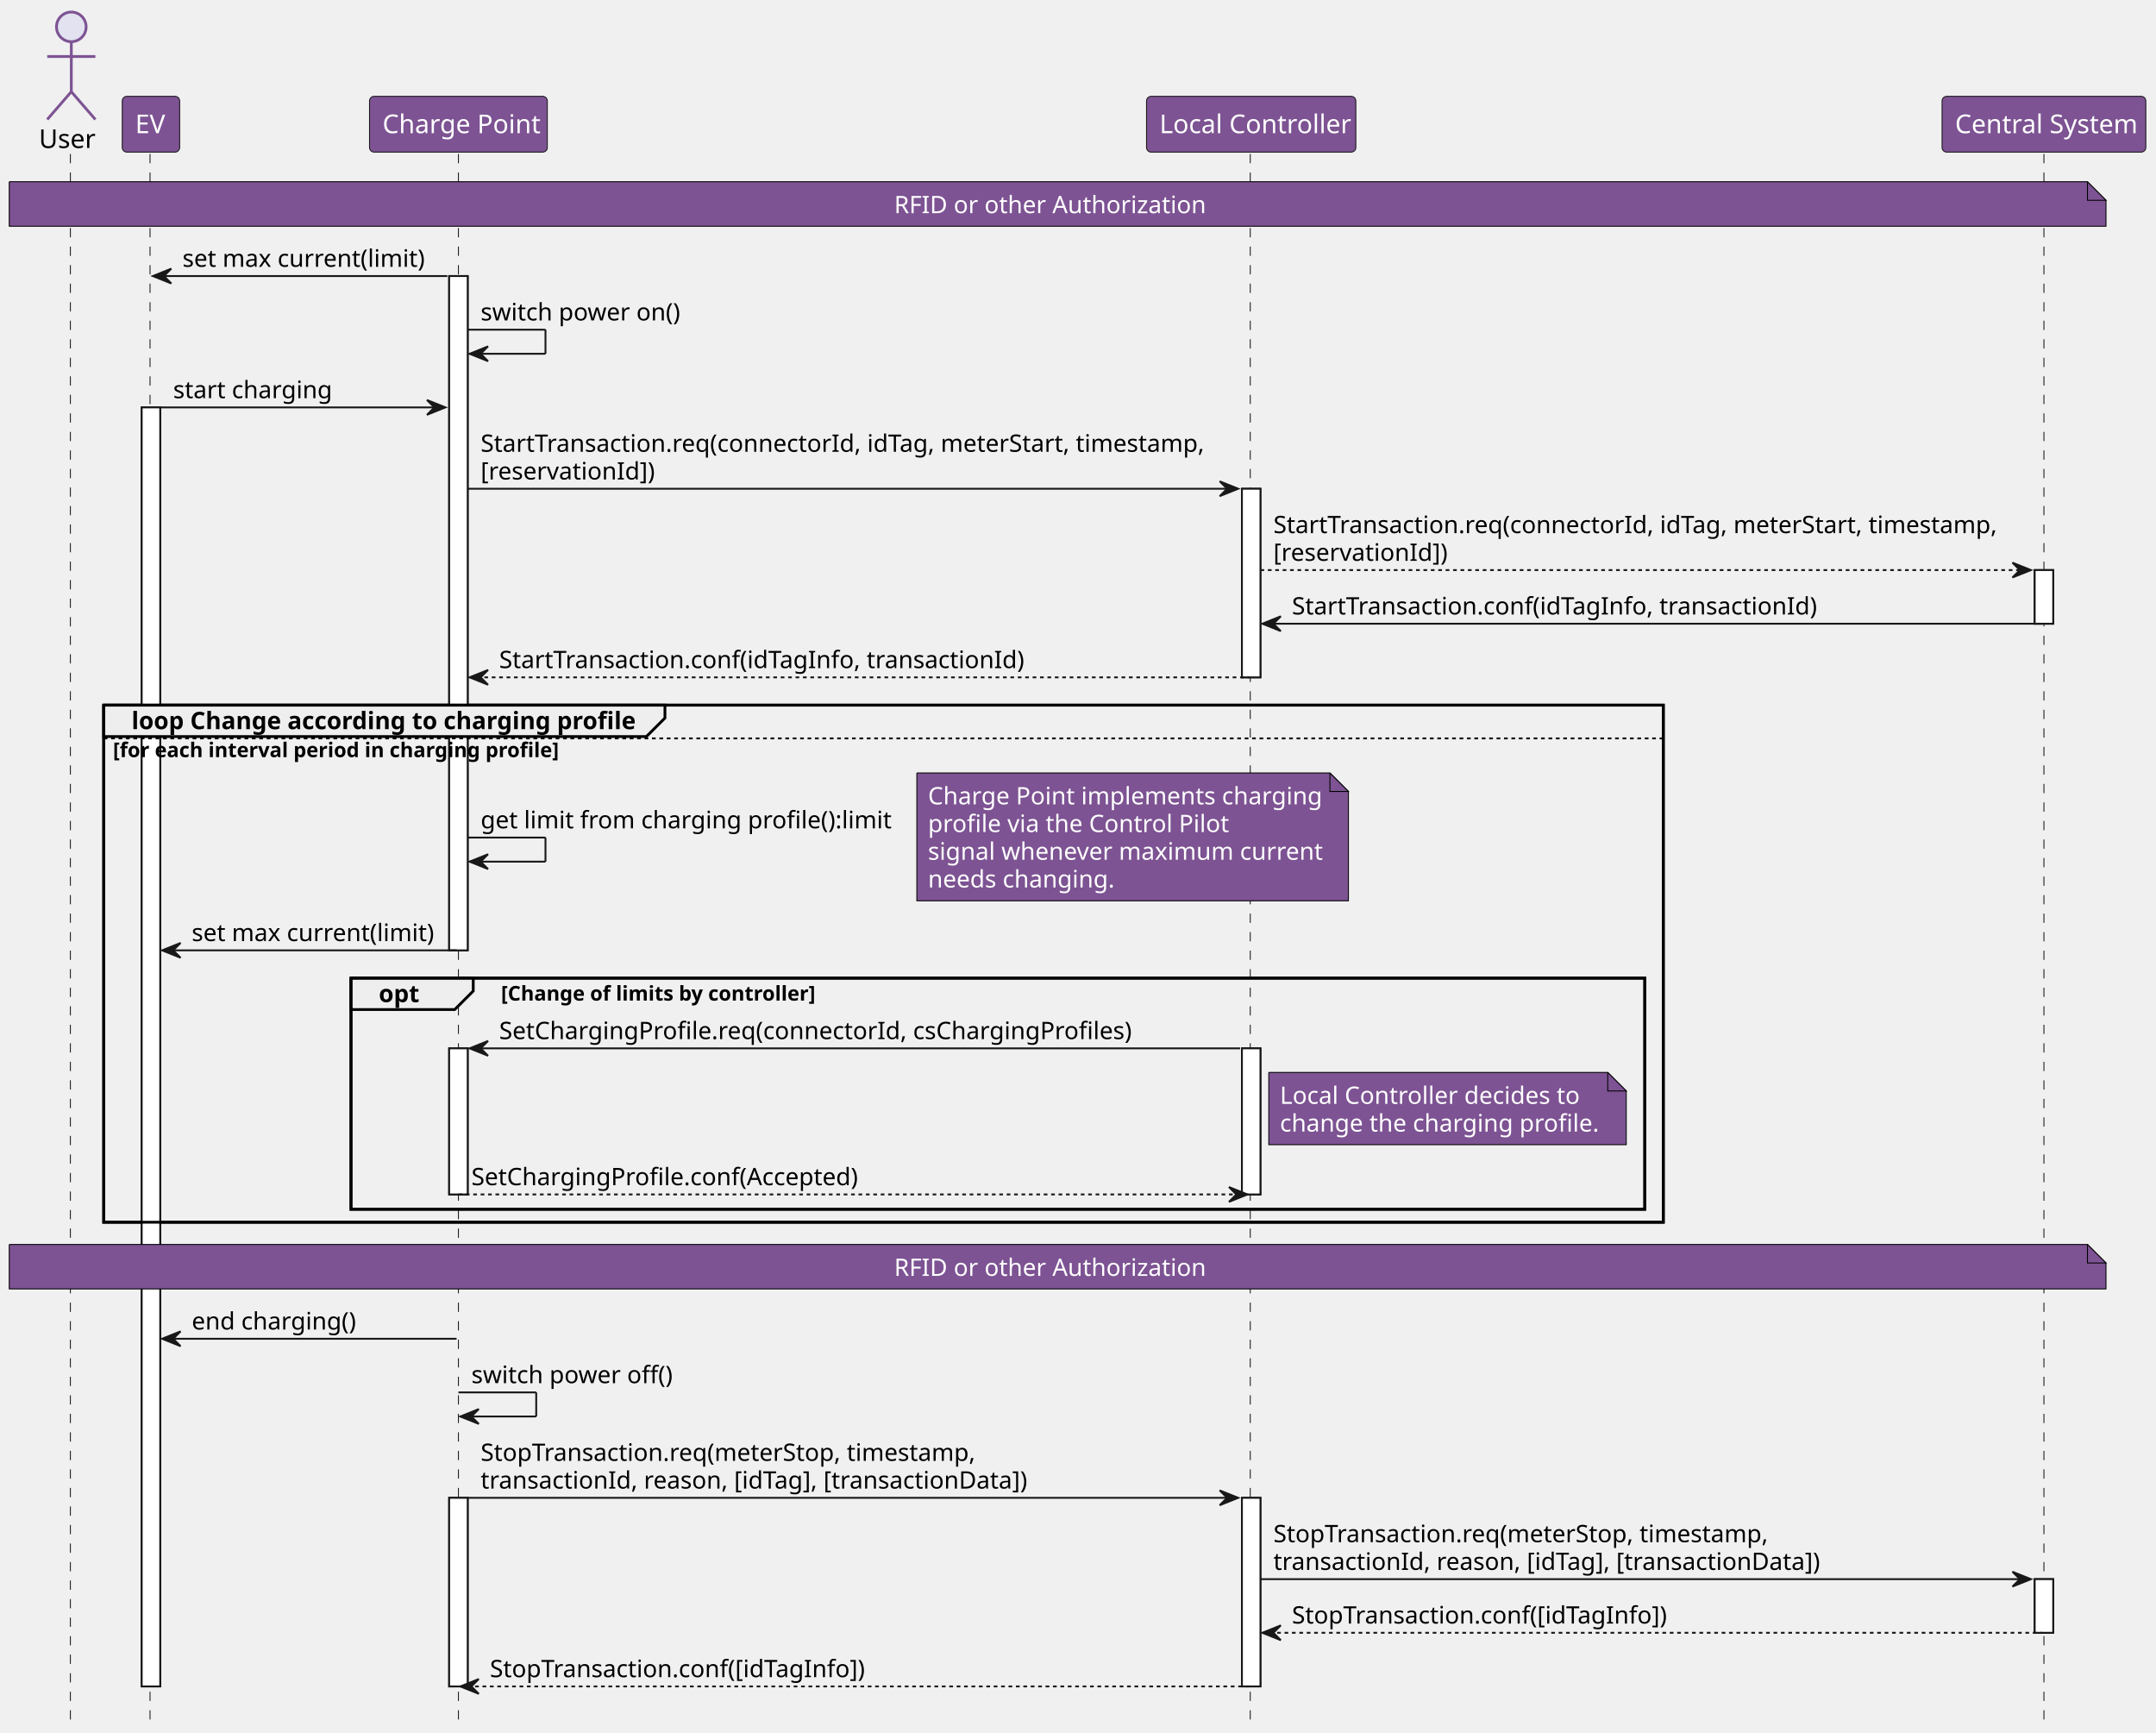
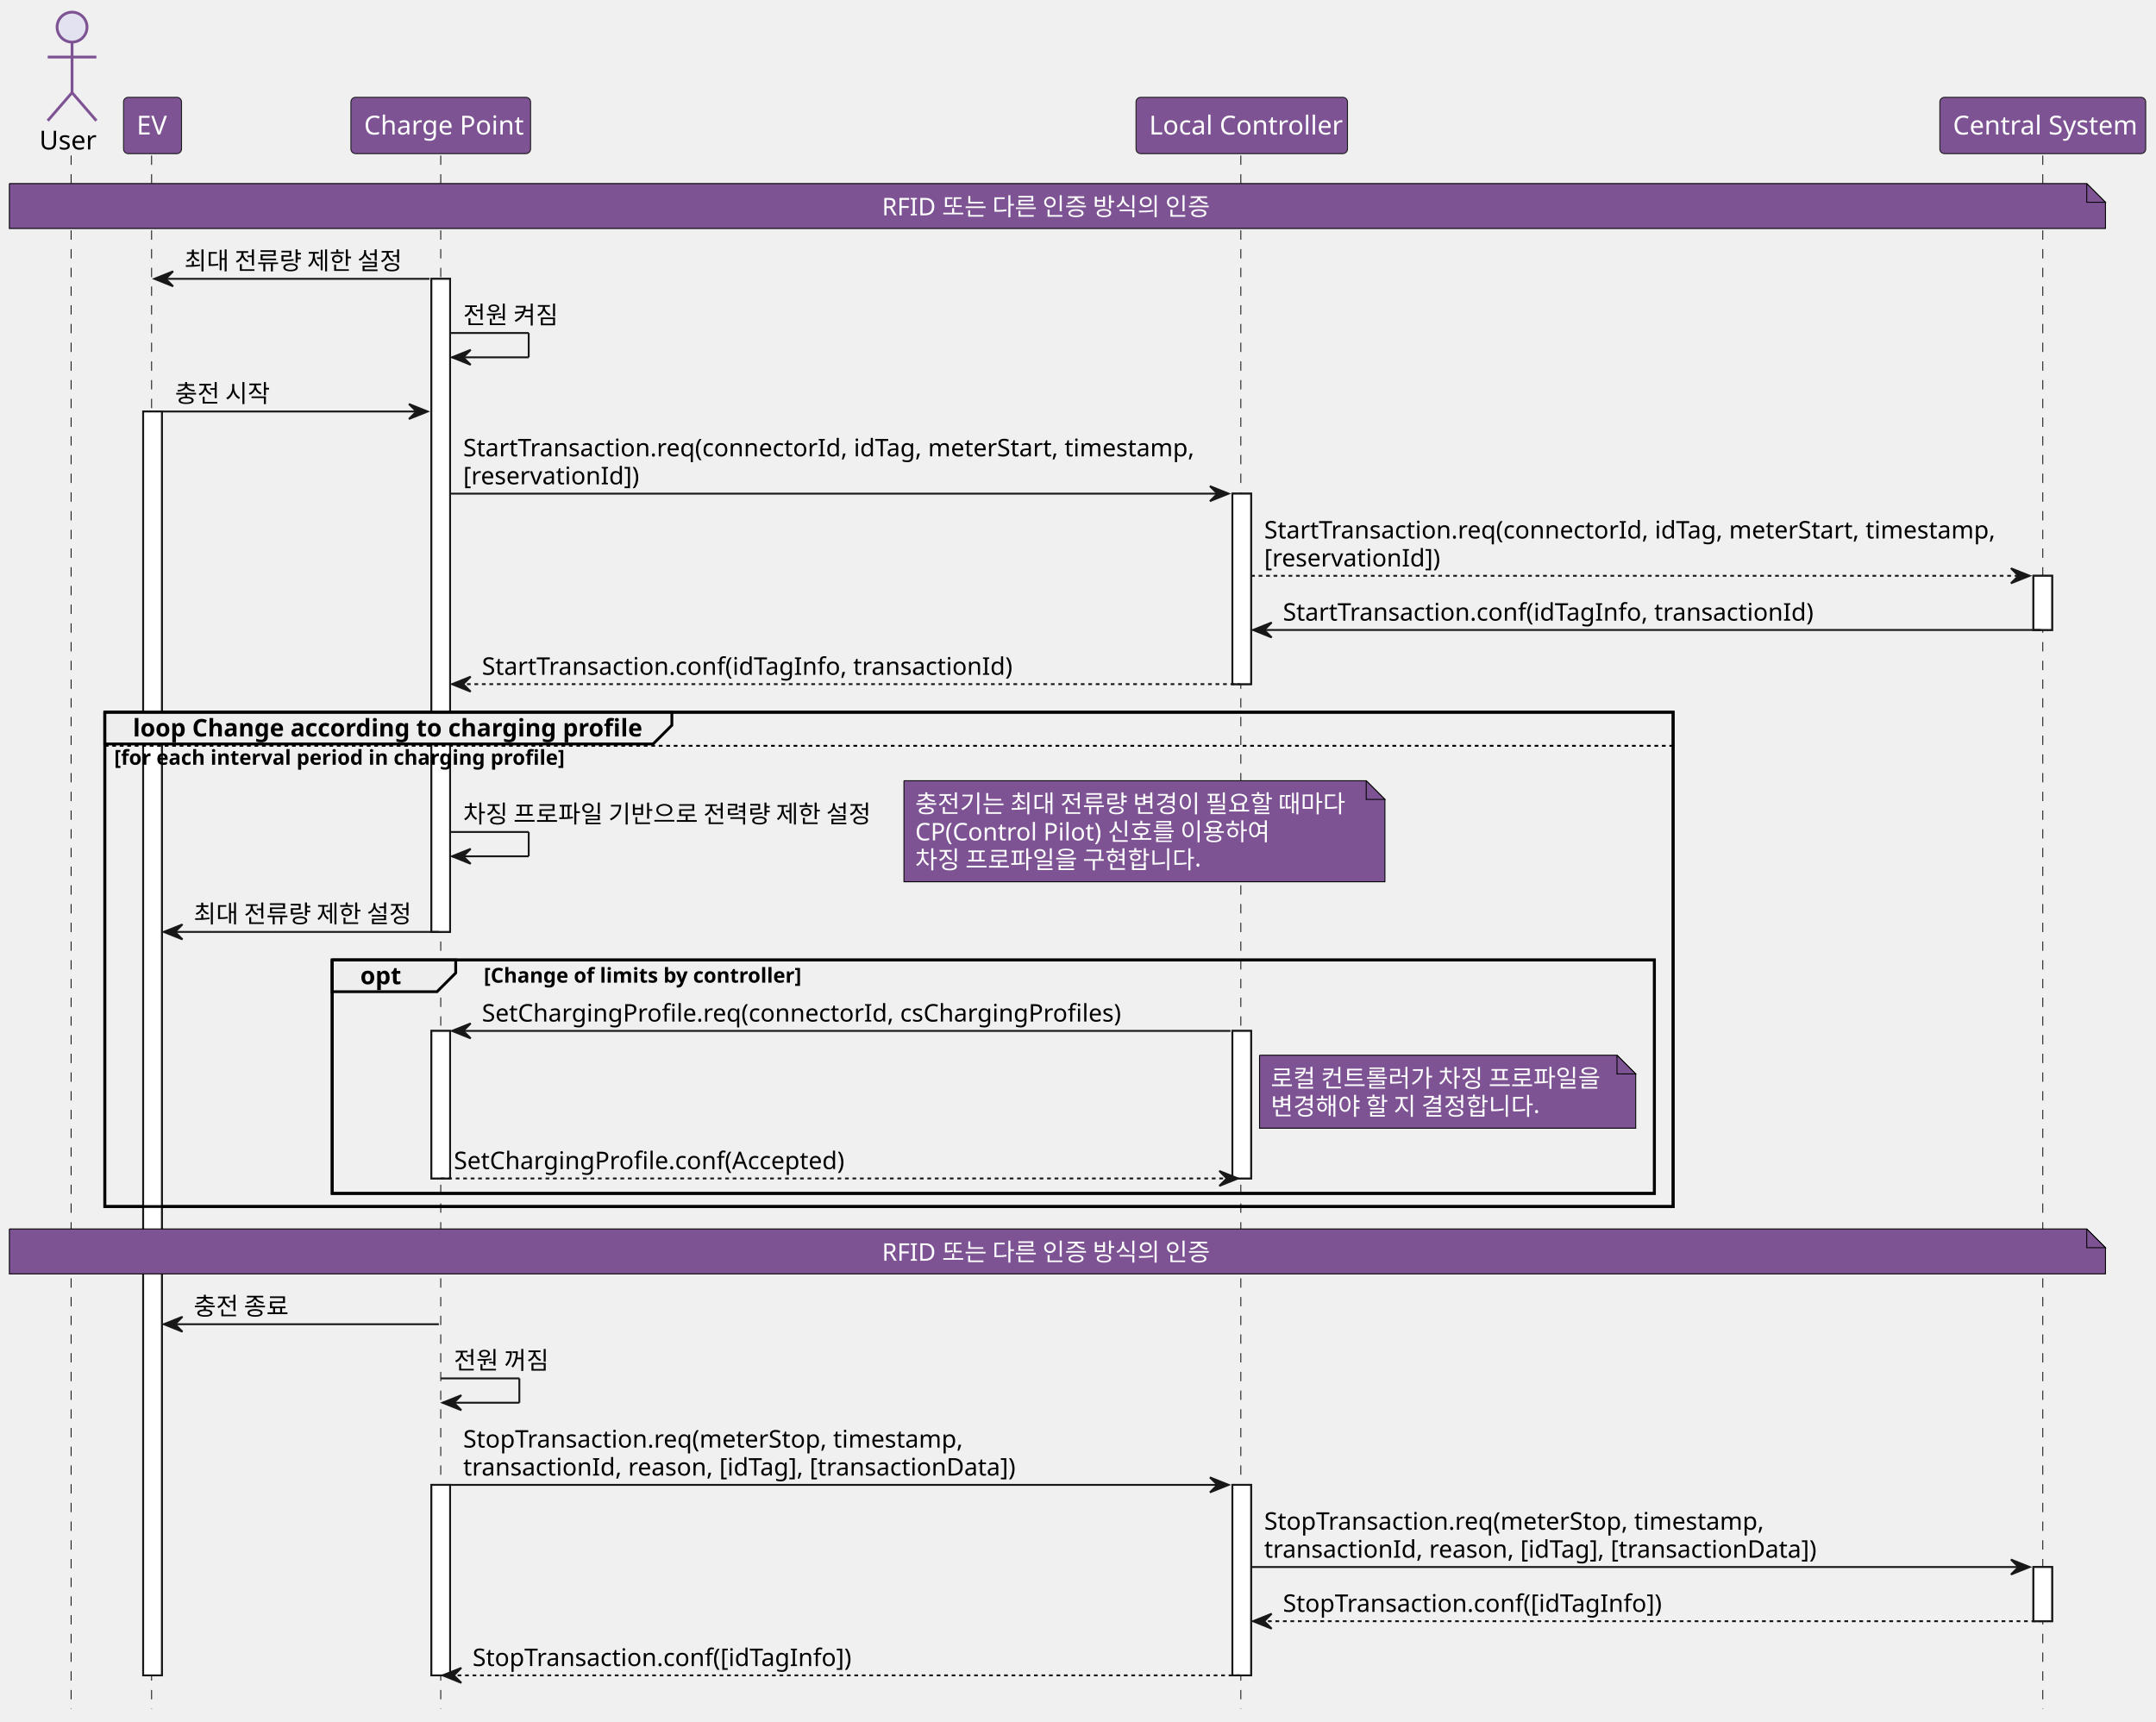
- <svg xmlns="http://www.w3.org/2000/svg" contentStyleType="text/css" height="935px" preserveAspectRatio="none" style="width:1164px;height:935px;background:#FFFFFF;" version="1.1" viewBox="0 0 1164 935" width="1164px" zoomAndPan="magnify">
+ <svg xmlns="http://www.w3.org/2000/svg" contentStyleType="text/css" height="920px" preserveAspectRatio="none" style="width:1152px;height:920px;background:#FFFFFF;" version="1.1" viewBox="0 0 1152 920" width="1152px" zoomAndPan="magnify">
  <defs />
  <g>
-     <rect fill="#FFFFFF" height="690.35" style="stroke:#181818;stroke-width:1.0;" width="10" x="76.5" y="219.9" />
-     <rect fill="#FFFFFF" height="363.95" style="stroke:#181818;stroke-width:1.0;" width="10" x="242.5" y="149" />
-     <rect fill="#FFFFFF" height="78.85" style="stroke:#181818;stroke-width:1.0;" width="10" x="242.5" y="565.85" />
-     <rect fill="#FFFFFF" height="101.8" style="stroke:#181818;stroke-width:1.0;" width="10" x="242.5" y="808.45" />
-     <rect fill="#FFFFFF" height="101.8" style="stroke:#181818;stroke-width:1.0;" width="10" x="670.5" y="263.8" />
-     <rect fill="#FFFFFF" height="78.85" style="stroke:#181818;stroke-width:1.0;" width="10" x="670.5" y="565.85" />
-     <rect fill="#FFFFFF" height="101.8" style="stroke:#181818;stroke-width:1.0;" width="10" x="670.5" y="808.45" />
-     <rect fill="#FFFFFF" height="28.95" style="stroke:#181818;stroke-width:1.0;" width="10" x="1098.5" y="307.7" />
-     <rect fill="#FFFFFF" height="28.95" style="stroke:#181818;stroke-width:1.0;" width="10" x="1098.5" y="852.35" />
-     <rect fill="none" height="279.1" style="stroke:#000000;stroke-width:1.5;" width="842" x="56" y="380.6" />
-     <rect fill="none" height="124.75" style="stroke:#000000;stroke-width:1.5;" width="698.5" x="189.5" y="527.95" />
-     <line style="stroke:#181818;stroke-width:0.5;stroke-dasharray:5.0,5.0;" x1="38" x2="38" y1="83.1" y2="928.25" />
-     <line style="stroke:#181818;stroke-width:0.5;stroke-dasharray:5.0,5.0;" x1="81" x2="81" y1="83.1" y2="928.25" />
-     <line style="stroke:#181818;stroke-width:0.5;stroke-dasharray:5.0,5.0;" x1="247.5" x2="247.5" y1="83.1" y2="928.25" />
-     <line style="stroke:#181818;stroke-width:0.5;stroke-dasharray:5.0,5.0;" x1="675" x2="675" y1="83.1" y2="928.25" />
-     <line style="stroke:#181818;stroke-width:0.5;stroke-dasharray:5.0,5.0;" x1="1103.5" x2="1103.5" y1="83.1" y2="928.25" />
+     <rect fill="#FFFFFF" height="675.4" style="stroke:#181818;stroke-width:1.0;" width="10" x="76.5" y="219.9" />
+     <rect fill="#FFFFFF" height="349" style="stroke:#181818;stroke-width:1.0;" width="10" x="230.5" y="149" />
+     <rect fill="#FFFFFF" height="78.85" style="stroke:#181818;stroke-width:1.0;" width="10" x="230.5" y="550.9" />
+     <rect fill="#FFFFFF" height="101.8" style="stroke:#181818;stroke-width:1.0;" width="10" x="230.5" y="793.5" />
+     <rect fill="#FFFFFF" height="101.8" style="stroke:#181818;stroke-width:1.0;" width="10" x="658.5" y="263.8" />
+     <rect fill="#FFFFFF" height="78.85" style="stroke:#181818;stroke-width:1.0;" width="10" x="658.5" y="550.9" />
+     <rect fill="#FFFFFF" height="101.8" style="stroke:#181818;stroke-width:1.0;" width="10" x="658.5" y="793.5" />
+     <rect fill="#FFFFFF" height="28.95" style="stroke:#181818;stroke-width:1.0;" width="10" x="1086.5" y="307.7" />
+     <rect fill="#FFFFFF" height="28.95" style="stroke:#181818;stroke-width:1.0;" width="10" x="1086.5" y="837.4" />
+     <rect fill="none" height="264.15" style="stroke:#000000;stroke-width:1.5;" width="838" x="56" y="380.6" />
+     <rect fill="none" height="124.75" style="stroke:#000000;stroke-width:1.5;" width="706.5" x="177.5" y="513" />
+     <line style="stroke:#181818;stroke-width:0.5;stroke-dasharray:5.0,5.0;" x1="38" x2="38" y1="83.1" y2="913.3" />
+     <line style="stroke:#181818;stroke-width:0.5;stroke-dasharray:5.0,5.0;" x1="81" x2="81" y1="83.1" y2="913.3" />
+     <line style="stroke:#181818;stroke-width:0.5;stroke-dasharray:5.0,5.0;" x1="235.5" x2="235.5" y1="83.1" y2="913.3" />
+     <line style="stroke:#181818;stroke-width:0.5;stroke-dasharray:5.0,5.0;" x1="663" x2="663" y1="83.1" y2="913.3" />
+     <line style="stroke:#181818;stroke-width:0.5;stroke-dasharray:5.0,5.0;" x1="1091.5" x2="1091.5" y1="83.1" y2="913.3" />
    <text fill="#000000" font-family="NanumGothic" font-size="14" lengthAdjust="spacing" textLength="29" x="21" y="79.88">User</text>
    <ellipse cx="38.5" cy="14.5" fill="#E2E2F0" rx="8" ry="8" style="stroke:#7D5393;stroke-width:1.5;" />
    <path d="M38.5,22.5 L38.5,49.5 M25.5,30.5 L51.5,30.5 M38.5,49.5 L25.5,64.5 M38.5,49.5 L51.5,64.5 " fill="none" style="stroke:#7D5393;stroke-width:1.5;" />
    <rect fill="#7D5393" height="30.1" rx="2.5" ry="2.5" style="stroke:#181818;stroke-width:0.5;" width="31" x="66" y="52" />
    <text fill="#FFFFFF" font-family="NanumGothic" font-size="14" lengthAdjust="spacing" textLength="17" x="73" y="71.88">EV</text>
-     <rect fill="#7D5393" height="30.1" rx="2.5" ry="2.5" style="stroke:#181818;stroke-width:0.5;" width="96" x="199.5" y="52" />
-     <text fill="#FFFFFF" font-family="NanumGothic" font-size="14" lengthAdjust="spacing" textLength="82" x="206.5" y="71.88">Charge Point</text>
-     <rect fill="#7D5393" height="30.1" rx="2.5" ry="2.5" style="stroke:#181818;stroke-width:0.5;" width="113" x="619" y="52" />
-     <text fill="#FFFFFF" font-family="NanumGothic" font-size="14" lengthAdjust="spacing" textLength="99" x="626" y="71.88">Local Controller</text>
-     <rect fill="#7D5393" height="30.1" rx="2.5" ry="2.5" style="stroke:#181818;stroke-width:0.5;" width="110" x="1048.5" y="52" />
-     <text fill="#FFFFFF" font-family="NanumGothic" font-size="14" lengthAdjust="spacing" textLength="96" x="1055.5" y="71.88">Central System</text>
-     <rect fill="#FFFFFF" height="690.35" style="stroke:#181818;stroke-width:1.0;" width="10" x="76.5" y="219.9" />
-     <rect fill="#FFFFFF" height="363.95" style="stroke:#181818;stroke-width:1.0;" width="10" x="242.5" y="149" />
-     <rect fill="#FFFFFF" height="78.85" style="stroke:#181818;stroke-width:1.0;" width="10" x="242.5" y="565.85" />
-     <rect fill="#FFFFFF" height="101.8" style="stroke:#181818;stroke-width:1.0;" width="10" x="242.5" y="808.45" />
-     <rect fill="#FFFFFF" height="101.8" style="stroke:#181818;stroke-width:1.0;" width="10" x="670.5" y="263.8" />
-     <rect fill="#FFFFFF" height="78.85" style="stroke:#181818;stroke-width:1.0;" width="10" x="670.5" y="565.85" />
-     <rect fill="#FFFFFF" height="101.8" style="stroke:#181818;stroke-width:1.0;" width="10" x="670.5" y="808.45" />
-     <rect fill="#FFFFFF" height="28.95" style="stroke:#181818;stroke-width:1.0;" width="10" x="1098.5" y="307.7" />
-     <rect fill="#FFFFFF" height="28.95" style="stroke:#181818;stroke-width:1.0;" width="10" x="1098.5" y="852.35" />
-     <path d="M5,98.1 L5,122.1 L1137,122.1 L1137,108.1 L1127,98.1 L5,98.1 " fill="#7D5393" style="stroke:#000000;stroke-width:0.5;" />
-     <path d="M1127,98.1 L1127,108.1 L1137,108.1 L1127,98.1 " fill="#7D5393" style="stroke:#000000;stroke-width:0.5;" />
-     <text fill="#FFFFFF" font-family="NanumGothic" font-size="13" lengthAdjust="spacing" textLength="168" x="482.75" y="115.06">RFID or other Authorization</text>
+     <rect fill="#7D5393" height="30.1" rx="2.5" ry="2.5" style="stroke:#181818;stroke-width:0.5;" width="96" x="187.5" y="52" />
+     <text fill="#FFFFFF" font-family="NanumGothic" font-size="14" lengthAdjust="spacing" textLength="82" x="194.5" y="71.88">Charge Point</text>
+     <rect fill="#7D5393" height="30.1" rx="2.5" ry="2.5" style="stroke:#181818;stroke-width:0.5;" width="113" x="607" y="52" />
+     <text fill="#FFFFFF" font-family="NanumGothic" font-size="14" lengthAdjust="spacing" textLength="99" x="614" y="71.88">Local Controller</text>
+     <rect fill="#7D5393" height="30.1" rx="2.5" ry="2.5" style="stroke:#181818;stroke-width:0.5;" width="110" x="1036.5" y="52" />
+     <text fill="#FFFFFF" font-family="NanumGothic" font-size="14" lengthAdjust="spacing" textLength="96" x="1043.5" y="71.88">Central System</text>
+     <rect fill="#FFFFFF" height="675.4" style="stroke:#181818;stroke-width:1.0;" width="10" x="76.5" y="219.9" />
+     <rect fill="#FFFFFF" height="349" style="stroke:#181818;stroke-width:1.0;" width="10" x="230.5" y="149" />
+     <rect fill="#FFFFFF" height="78.85" style="stroke:#181818;stroke-width:1.0;" width="10" x="230.5" y="550.9" />
+     <rect fill="#FFFFFF" height="101.8" style="stroke:#181818;stroke-width:1.0;" width="10" x="230.5" y="793.5" />
+     <rect fill="#FFFFFF" height="101.8" style="stroke:#181818;stroke-width:1.0;" width="10" x="658.5" y="263.8" />
+     <rect fill="#FFFFFF" height="78.85" style="stroke:#181818;stroke-width:1.0;" width="10" x="658.5" y="550.9" />
+     <rect fill="#FFFFFF" height="101.8" style="stroke:#181818;stroke-width:1.0;" width="10" x="658.5" y="793.5" />
+     <rect fill="#FFFFFF" height="28.95" style="stroke:#181818;stroke-width:1.0;" width="10" x="1086.5" y="307.7" />
+     <rect fill="#FFFFFF" height="28.95" style="stroke:#181818;stroke-width:1.0;" width="10" x="1086.5" y="837.4" />
+     <path d="M5,98.1 L5,122.1 L1125,122.1 L1125,108.1 L1115,98.1 L5,98.1 " fill="#7D5393" style="stroke:#000000;stroke-width:0.5;" />
+     <path d="M1115,98.1 L1115,108.1 L1125,108.1 L1115,98.1 " fill="#7D5393" style="stroke:#000000;stroke-width:0.5;" />
+     <text fill="#FFFFFF" font-family="NanumGothic" font-size="13" lengthAdjust="spacing" textLength="179" x="471.25" y="115.06">RFID 또는 다른 인증 방식의 인증</text>
    <polygon fill="#181818" points="92.5,145,82.5,149,92.5,153,88.5,149" style="stroke:#181818;stroke-width:1.0;" />
-     <line style="stroke:#181818;stroke-width:1.0;" x1="86.5" x2="241.5" y1="149" y2="149" />
-     <text fill="#000000" font-family="NanumGothic" font-size="13" lengthAdjust="spacing" textLength="132" x="98.5" y="144.01">set max current(limit)</text>
-     <line style="stroke:#181818;stroke-width:1.0;" x1="252.5" x2="294.5" y1="177.95" y2="177.95" />
-     <line style="stroke:#181818;stroke-width:1.0;" x1="294.5" x2="294.5" y1="177.95" y2="190.95" />
-     <line style="stroke:#181818;stroke-width:1.0;" x1="253.5" x2="294.5" y1="190.95" y2="190.95" />
-     <polygon fill="#181818" points="263.5,186.95,253.5,190.95,263.5,194.95,259.5,190.95" style="stroke:#181818;stroke-width:1.0;" />
-     <text fill="#000000" font-family="NanumGothic" font-size="13" lengthAdjust="spacing" textLength="112" x="259.5" y="172.96">switch power on()</text>
-     <polygon fill="#181818" points="230.5,215.9,240.5,219.9,230.5,223.9,234.5,219.9" style="stroke:#181818;stroke-width:1.0;" />
-     <line style="stroke:#181818;stroke-width:1.0;" x1="86.5" x2="236.5" y1="219.9" y2="219.9" />
-     <text fill="#000000" font-family="NanumGothic" font-size="13" lengthAdjust="spacing" textLength="85" x="93.5" y="214.91">start charging</text>
-     <polygon fill="#181818" points="658.5,259.8,668.5,263.8,658.5,267.8,662.5,263.8" style="stroke:#181818;stroke-width:1.0;" />
-     <line style="stroke:#181818;stroke-width:1.0;" x1="252.5" x2="664.5" y1="263.8" y2="263.8" />
-     <text fill="#000000" font-family="NanumGothic" font-size="13" lengthAdjust="spacing" textLength="391" x="259.5" y="243.86">StartTransaction.req(connectorId, idTag, meterStart, timestamp,</text>
-     <text fill="#000000" font-family="NanumGothic" font-size="13" lengthAdjust="spacing" textLength="93" x="259.5" y="258.81">[reservationId])</text>
-     <polygon fill="#181818" points="1086.5,303.7,1096.5,307.7,1086.5,311.7,1090.5,307.7" style="stroke:#181818;stroke-width:1.0;" />
-     <line style="stroke:#181818;stroke-width:1.0;stroke-dasharray:2.0,2.0;" x1="680.5" x2="1092.5" y1="307.7" y2="307.7" />
-     <text fill="#000000" font-family="NanumGothic" font-size="13" lengthAdjust="spacing" textLength="391" x="687.5" y="287.76">StartTransaction.req(connectorId, idTag, meterStart, timestamp,</text>
-     <text fill="#000000" font-family="NanumGothic" font-size="13" lengthAdjust="spacing" textLength="93" x="687.5" y="302.71">[reservationId])</text>
-     <polygon fill="#181818" points="691.5,332.65,681.5,336.65,691.5,340.65,687.5,336.65" style="stroke:#181818;stroke-width:1.0;" />
-     <line style="stroke:#181818;stroke-width:1.0;" x1="685.5" x2="1102.5" y1="336.65" y2="336.65" />
-     <text fill="#000000" font-family="NanumGothic" font-size="13" lengthAdjust="spacing" textLength="284" x="697.5" y="331.66">StartTransaction.conf(idTagInfo, transactionId)</text>
-     <polygon fill="#181818" points="263.5,361.6,253.5,365.6,263.5,369.6,259.5,365.6" style="stroke:#181818;stroke-width:1.0;" />
-     <line style="stroke:#181818;stroke-width:1.0;stroke-dasharray:2.0,2.0;" x1="257.5" x2="674.5" y1="365.6" y2="365.6" />
-     <text fill="#000000" font-family="NanumGothic" font-size="13" lengthAdjust="spacing" textLength="284" x="269.5" y="360.61">StartTransaction.conf(idTagInfo, transactionId)</text>
+     <line style="stroke:#181818;stroke-width:1.0;" x1="86.5" x2="229.5" y1="149" y2="149" />
+     <text fill="#000000" font-family="NanumGothic" font-size="13" lengthAdjust="spacing" textLength="120" x="98.5" y="144.01">최대 전류량 제한 설정</text>
+     <line style="stroke:#181818;stroke-width:1.0;" x1="240.5" x2="282.5" y1="177.95" y2="177.95" />
+     <line style="stroke:#181818;stroke-width:1.0;" x1="282.5" x2="282.5" y1="177.95" y2="190.95" />
+     <line style="stroke:#181818;stroke-width:1.0;" x1="241.5" x2="282.5" y1="190.95" y2="190.95" />
+     <polygon fill="#181818" points="251.5,186.95,241.5,190.95,251.5,194.95,247.5,190.95" style="stroke:#181818;stroke-width:1.0;" />
+     <text fill="#000000" font-family="NanumGothic" font-size="13" lengthAdjust="spacing" textLength="52" x="247.5" y="172.96">전원 켜짐</text>
+     <polygon fill="#181818" points="218.5,215.9,228.5,219.9,218.5,223.9,222.5,219.9" style="stroke:#181818;stroke-width:1.0;" />
+     <line style="stroke:#181818;stroke-width:1.0;" x1="86.5" x2="224.5" y1="219.9" y2="219.9" />
+     <text fill="#000000" font-family="NanumGothic" font-size="13" lengthAdjust="spacing" textLength="52" x="93.5" y="214.91">충전 시작</text>
+     <polygon fill="#181818" points="646.5,259.8,656.5,263.8,646.5,267.8,650.5,263.8" style="stroke:#181818;stroke-width:1.0;" />
+     <line style="stroke:#181818;stroke-width:1.0;" x1="240.5" x2="652.5" y1="263.8" y2="263.8" />
+     <text fill="#000000" font-family="NanumGothic" font-size="13" lengthAdjust="spacing" textLength="391" x="247.5" y="243.86">StartTransaction.req(connectorId, idTag, meterStart, timestamp,</text>
+     <text fill="#000000" font-family="NanumGothic" font-size="13" lengthAdjust="spacing" textLength="93" x="247.5" y="258.81">[reservationId])</text>
+     <polygon fill="#181818" points="1074.5,303.7,1084.5,307.7,1074.5,311.7,1078.5,307.7" style="stroke:#181818;stroke-width:1.0;" />
+     <line style="stroke:#181818;stroke-width:1.0;stroke-dasharray:2.0,2.0;" x1="668.5" x2="1080.5" y1="307.7" y2="307.7" />
+     <text fill="#000000" font-family="NanumGothic" font-size="13" lengthAdjust="spacing" textLength="391" x="675.5" y="287.76">StartTransaction.req(connectorId, idTag, meterStart, timestamp,</text>
+     <text fill="#000000" font-family="NanumGothic" font-size="13" lengthAdjust="spacing" textLength="93" x="675.5" y="302.71">[reservationId])</text>
+     <polygon fill="#181818" points="679.5,332.65,669.5,336.65,679.5,340.65,675.5,336.65" style="stroke:#181818;stroke-width:1.0;" />
+     <line style="stroke:#181818;stroke-width:1.0;" x1="673.5" x2="1090.5" y1="336.65" y2="336.65" />
+     <text fill="#000000" font-family="NanumGothic" font-size="13" lengthAdjust="spacing" textLength="284" x="685.5" y="331.66">StartTransaction.conf(idTagInfo, transactionId)</text>
+     <polygon fill="#181818" points="251.5,361.6,241.5,365.6,251.5,369.6,247.5,365.6" style="stroke:#181818;stroke-width:1.0;" />
+     <line style="stroke:#181818;stroke-width:1.0;stroke-dasharray:2.0,2.0;" x1="245.5" x2="662.5" y1="365.6" y2="365.6" />
+     <text fill="#000000" font-family="NanumGothic" font-size="13" lengthAdjust="spacing" textLength="284" x="257.5" y="360.61">StartTransaction.conf(idTagInfo, transactionId)</text>
    <path d="M56,380.6 L359,380.6 L359,387.55 L349,397.55 L56,397.55 L56,380.6 " fill="#EEEEEE" style="stroke:#000000;stroke-width:1.5;" />
-     <rect fill="none" height="279.1" style="stroke:#000000;stroke-width:1.5;" width="842" x="56" y="380.6" />
+     <rect fill="none" height="264.15" style="stroke:#000000;stroke-width:1.5;" width="838" x="56" y="380.6" />
    <text fill="#000000" font-family="NanumGothic" font-size="13" font-weight="bold" lengthAdjust="spacing" textLength="258" x="71" y="393.56">loop Change according to charging profile</text>
-     <line style="stroke:#000000;stroke-width:1.0;stroke-dasharray:2.0,2.0;" x1="56" x2="898" y1="398.55" y2="398.55" />
+     <line style="stroke:#000000;stroke-width:1.0;stroke-dasharray:2.0,2.0;" x1="56" x2="894" y1="398.55" y2="398.55" />
    <text fill="#000000" font-family="NanumGothic" font-size="11" font-weight="bold" lengthAdjust="spacing" textLength="227" x="61" y="408.67">[for each interval period in charging profile]</text>
-     <line style="stroke:#181818;stroke-width:1.0;" x1="252.5" x2="294.5" y1="452.075" y2="452.075" />
-     <line style="stroke:#181818;stroke-width:1.0;" x1="294.5" x2="294.5" y1="452.075" y2="465.075" />
-     <line style="stroke:#181818;stroke-width:1.0;" x1="253.5" x2="294.5" y1="465.075" y2="465.075" />
-     <polygon fill="#181818" points="263.5,461.075,253.5,465.075,263.5,469.075,259.5,465.075" style="stroke:#181818;stroke-width:1.0;" />
-     <text fill="#000000" font-family="NanumGothic" font-size="13" lengthAdjust="spacing" textLength="224" x="259.5" y="447.085">get limit from charging profile():limit</text>
-     <path d="M495,417.2 L495,486.2 L728,486.2 L728,427.2 L718,417.2 L495,417.2 " fill="#7D5393" style="stroke:#000000;stroke-width:0.5;" />
-     <path d="M718,417.2 L718,427.2 L728,427.2 L718,417.2 " fill="#7D5393" style="stroke:#000000;stroke-width:0.5;" />
-     <text fill="#FFFFFF" font-family="NanumGothic" font-size="13" lengthAdjust="spacing" textLength="212" x="501" y="434.16">Charge Point implements charging</text>
-     <text fill="#FFFFFF" font-family="NanumGothic" font-size="13" lengthAdjust="spacing" textLength="164" x="501" y="449.11">profile via the Control Pilot</text>
-     <text fill="#FFFFFF" font-family="NanumGothic" font-size="13" lengthAdjust="spacing" textLength="211" x="501" y="464.06">signal whenever maximum current</text>
-     <text fill="#FFFFFF" font-family="NanumGothic" font-size="13" lengthAdjust="spacing" textLength="100" x="501" y="479.01">needs changing.</text>
-     <polygon fill="#181818" points="97.5,508.95,87.5,512.95,97.5,516.95,93.5,512.95" style="stroke:#181818;stroke-width:1.0;" />
-     <line style="stroke:#181818;stroke-width:1.0;" x1="91.5" x2="246.5" y1="512.95" y2="512.95" />
-     <text fill="#000000" font-family="NanumGothic" font-size="13" lengthAdjust="spacing" textLength="132" x="103.5" y="507.96">set max current(limit)</text>
-     <path d="M189.5,527.95 L255.5,527.95 L255.5,534.9 L245.5,544.9 L189.5,544.9 L189.5,527.95 " fill="#EEEEEE" style="stroke:#000000;stroke-width:1.5;" />
-     <rect fill="none" height="124.75" style="stroke:#000000;stroke-width:1.5;" width="698.5" x="189.5" y="527.95" />
-     <text fill="#000000" font-family="NanumGothic" font-size="13" font-weight="bold" lengthAdjust="spacing" textLength="21" x="204.5" y="540.91">opt</text>
-     <text fill="#000000" font-family="NanumGothic" font-size="11" font-weight="bold" lengthAdjust="spacing" textLength="161" x="270.5" y="540.07">[Change of limits by controller]</text>
-     <polygon fill="#181818" points="263.5,561.85,253.5,565.85,263.5,569.85,259.5,565.85" style="stroke:#181818;stroke-width:1.0;" />
-     <line style="stroke:#181818;stroke-width:1.0;" x1="257.5" x2="669.5" y1="565.85" y2="565.85" />
-     <text fill="#000000" font-family="NanumGothic" font-size="13" lengthAdjust="spacing" textLength="341" x="269.5" y="560.86">SetChargingProfile.req(connectorId, csChargingProfiles)</text>
-     <path d="M685,578.85 L685,617.85 L878,617.85 L878,588.85 L868,578.85 L685,578.85 " fill="#7D5393" style="stroke:#000000;stroke-width:0.5;" />
-     <path d="M868,578.85 L868,588.85 L878,588.85 L868,578.85 " fill="#7D5393" style="stroke:#000000;stroke-width:0.5;" />
-     <text fill="#FFFFFF" font-family="NanumGothic" font-size="13" lengthAdjust="spacing" textLength="161" x="691" y="595.81">Local Controller decides to</text>
-     <text fill="#FFFFFF" font-family="NanumGothic" font-size="13" lengthAdjust="spacing" textLength="172" x="691" y="610.76">change the charging profile.</text>
-     <polygon fill="#181818" points="663.5,640.7,673.5,644.7,663.5,648.7,667.5,644.7" style="stroke:#181818;stroke-width:1.0;" />
-     <line style="stroke:#181818;stroke-width:1.0;stroke-dasharray:2.0,2.0;" x1="247.5" x2="669.5" y1="644.7" y2="644.7" />
-     <text fill="#000000" font-family="NanumGothic" font-size="13" lengthAdjust="spacing" textLength="211" x="254.5" y="639.71">SetChargingProfile.conf(Accepted)</text>
-     <path d="M5,671.7 L5,695.7 L1137,695.7 L1137,681.7 L1127,671.7 L5,671.7 " fill="#7D5393" style="stroke:#000000;stroke-width:0.5;" />
-     <path d="M1127,671.7 L1127,681.7 L1137,681.7 L1127,671.7 " fill="#7D5393" style="stroke:#000000;stroke-width:0.5;" />
-     <text fill="#FFFFFF" font-family="NanumGothic" font-size="13" lengthAdjust="spacing" textLength="168" x="482.75" y="688.66">RFID or other Authorization</text>
-     <polygon fill="#181818" points="97.5,718.6,87.5,722.6,97.5,726.6,93.5,722.6" style="stroke:#181818;stroke-width:1.0;" />
-     <line style="stroke:#181818;stroke-width:1.0;" x1="91.5" x2="246.5" y1="722.6" y2="722.6" />
-     <text fill="#000000" font-family="NanumGothic" font-size="13" lengthAdjust="spacing" textLength="90" x="103.5" y="717.61">end charging()</text>
-     <line style="stroke:#181818;stroke-width:1.0;" x1="247.5" x2="289.5" y1="751.55" y2="751.55" />
-     <line style="stroke:#181818;stroke-width:1.0;" x1="289.5" x2="289.5" y1="751.55" y2="764.55" />
-     <line style="stroke:#181818;stroke-width:1.0;" x1="248.5" x2="289.5" y1="764.55" y2="764.55" />
-     <polygon fill="#181818" points="258.5,760.55,248.5,764.55,258.5,768.55,254.5,764.55" style="stroke:#181818;stroke-width:1.0;" />
-     <text fill="#000000" font-family="NanumGothic" font-size="13" lengthAdjust="spacing" textLength="114" x="254.5" y="746.56">switch power off()</text>
-     <polygon fill="#181818" points="658.5,804.45,668.5,808.45,658.5,812.45,662.5,808.45" style="stroke:#181818;stroke-width:1.0;" />
-     <line style="stroke:#181818;stroke-width:1.0;" x1="252.5" x2="664.5" y1="808.45" y2="808.45" />
-     <text fill="#000000" font-family="NanumGothic" font-size="13" lengthAdjust="spacing" textLength="268" x="259.5" y="788.51">StopTransaction.req(meterStop, timestamp,</text>
-     <text fill="#000000" font-family="NanumGothic" font-size="13" lengthAdjust="spacing" textLength="298" x="259.5" y="803.46">transactionId, reason, [idTag], [transactionData])</text>
-     <polygon fill="#181818" points="1086.5,848.35,1096.5,852.35,1086.5,856.35,1090.5,852.35" style="stroke:#181818;stroke-width:1.0;" />
-     <line style="stroke:#181818;stroke-width:1.0;" x1="680.5" x2="1092.5" y1="852.35" y2="852.35" />
-     <text fill="#000000" font-family="NanumGothic" font-size="13" lengthAdjust="spacing" textLength="268" x="687.5" y="832.41">StopTransaction.req(meterStop, timestamp,</text>
-     <text fill="#000000" font-family="NanumGothic" font-size="13" lengthAdjust="spacing" textLength="298" x="687.5" y="847.36">transactionId, reason, [idTag], [transactionData])</text>
-     <polygon fill="#181818" points="691.5,877.3,681.5,881.3,691.5,885.3,687.5,881.3" style="stroke:#181818;stroke-width:1.0;" />
-     <line style="stroke:#181818;stroke-width:1.0;stroke-dasharray:2.0,2.0;" x1="685.5" x2="1102.5" y1="881.3" y2="881.3" />
-     <text fill="#000000" font-family="NanumGothic" font-size="13" lengthAdjust="spacing" textLength="206" x="697.5" y="876.31">StopTransaction.conf([idTagInfo])</text>
-     <polygon fill="#181818" points="258.5,906.25,248.5,910.25,258.5,914.25,254.5,910.25" style="stroke:#181818;stroke-width:1.0;" />
-     <line style="stroke:#181818;stroke-width:1.0;stroke-dasharray:2.0,2.0;" x1="252.5" x2="674.5" y1="910.25" y2="910.25" />
-     <text fill="#000000" font-family="NanumGothic" font-size="13" lengthAdjust="spacing" textLength="206" x="264.5" y="905.26">StopTransaction.conf([idTagInfo])</text>
+     <line style="stroke:#181818;stroke-width:1.0;" x1="240.5" x2="282.5" y1="444.6" y2="444.6" />
+     <line style="stroke:#181818;stroke-width:1.0;" x1="282.5" x2="282.5" y1="444.6" y2="457.6" />
+     <line style="stroke:#181818;stroke-width:1.0;" x1="241.5" x2="282.5" y1="457.6" y2="457.6" />
+     <polygon fill="#181818" points="251.5,453.6,241.5,457.6,251.5,461.6,247.5,457.6" style="stroke:#181818;stroke-width:1.0;" />
+     <text fill="#000000" font-family="NanumGothic" font-size="13" lengthAdjust="spacing" textLength="224" x="247.5" y="439.61">차징 프로파일 기반으로 전력량 제한 설정</text>
+     <path d="M483,417.2 L483,471.2 L740,471.2 L740,427.2 L730,417.2 L483,417.2 " fill="#7D5393" style="stroke:#000000;stroke-width:0.5;" />
+     <path d="M730,417.2 L730,427.2 L740,427.2 L730,417.2 " fill="#7D5393" style="stroke:#000000;stroke-width:0.5;" />
+     <text fill="#FFFFFF" font-family="NanumGothic" font-size="13" lengthAdjust="spacing" textLength="236" x="489" y="434.16">충전기는 최대 전류량 변경이 필요할 때마다</text>
+     <text fill="#FFFFFF" font-family="NanumGothic" font-size="13" lengthAdjust="spacing" textLength="196" x="489" y="449.11">CP(Control Pilot) 신호를 이용하여</text>
+     <text fill="#FFFFFF" font-family="NanumGothic" font-size="13" lengthAdjust="spacing" textLength="156" x="489" y="464.06">차징 프로파일을 구현합니다.</text>
+     <polygon fill="#181818" points="97.5,494,87.5,498,97.5,502,93.5,498" style="stroke:#181818;stroke-width:1.0;" />
+     <line style="stroke:#181818;stroke-width:1.0;" x1="91.5" x2="234.5" y1="498" y2="498" />
+     <text fill="#000000" font-family="NanumGothic" font-size="13" lengthAdjust="spacing" textLength="120" x="103.5" y="493.01">최대 전류량 제한 설정</text>
+     <path d="M177.5,513 L243.5,513 L243.5,519.95 L233.5,529.95 L177.5,529.95 L177.5,513 " fill="#EEEEEE" style="stroke:#000000;stroke-width:1.5;" />
+     <rect fill="none" height="124.75" style="stroke:#000000;stroke-width:1.5;" width="706.5" x="177.5" y="513" />
+     <text fill="#000000" font-family="NanumGothic" font-size="13" font-weight="bold" lengthAdjust="spacing" textLength="21" x="192.5" y="525.96">opt</text>
+     <text fill="#000000" font-family="NanumGothic" font-size="11" font-weight="bold" lengthAdjust="spacing" textLength="161" x="258.5" y="525.12">[Change of limits by controller]</text>
+     <polygon fill="#181818" points="251.5,546.9,241.5,550.9,251.5,554.9,247.5,550.9" style="stroke:#181818;stroke-width:1.0;" />
+     <line style="stroke:#181818;stroke-width:1.0;" x1="245.5" x2="657.5" y1="550.9" y2="550.9" />
+     <text fill="#000000" font-family="NanumGothic" font-size="13" lengthAdjust="spacing" textLength="341" x="257.5" y="545.91">SetChargingProfile.req(connectorId, csChargingProfiles)</text>
+     <path d="M673,563.9 L673,602.9 L874,602.9 L874,573.9 L864,563.9 L673,563.9 " fill="#7D5393" style="stroke:#000000;stroke-width:0.5;" />
+     <path d="M864,563.9 L864,573.9 L874,573.9 L864,563.9 " fill="#7D5393" style="stroke:#000000;stroke-width:0.5;" />
+     <text fill="#FFFFFF" font-family="NanumGothic" font-size="13" lengthAdjust="spacing" textLength="180" x="679" y="580.86">로컬 컨트롤러가 차징 프로파일을</text>
+     <text fill="#FFFFFF" font-family="NanumGothic" font-size="13" lengthAdjust="spacing" textLength="148" x="679" y="595.81">변경해야 할 지 결정합니다.</text>
+     <polygon fill="#181818" points="651.5,625.75,661.5,629.75,651.5,633.75,655.5,629.75" style="stroke:#181818;stroke-width:1.0;" />
+     <line style="stroke:#181818;stroke-width:1.0;stroke-dasharray:2.0,2.0;" x1="235.5" x2="657.5" y1="629.75" y2="629.75" />
+     <text fill="#000000" font-family="NanumGothic" font-size="13" lengthAdjust="spacing" textLength="211" x="242.5" y="624.76">SetChargingProfile.conf(Accepted)</text>
+     <path d="M5,656.75 L5,680.75 L1125,680.75 L1125,666.75 L1115,656.75 L5,656.75 " fill="#7D5393" style="stroke:#000000;stroke-width:0.5;" />
+     <path d="M1115,656.75 L1115,666.75 L1125,666.75 L1115,656.75 " fill="#7D5393" style="stroke:#000000;stroke-width:0.5;" />
+     <text fill="#FFFFFF" font-family="NanumGothic" font-size="13" lengthAdjust="spacing" textLength="179" x="471.25" y="673.71">RFID 또는 다른 인증 방식의 인증</text>
+     <polygon fill="#181818" points="97.5,703.65,87.5,707.65,97.5,711.65,93.5,707.65" style="stroke:#181818;stroke-width:1.0;" />
+     <line style="stroke:#181818;stroke-width:1.0;" x1="91.5" x2="234.5" y1="707.65" y2="707.65" />
+     <text fill="#000000" font-family="NanumGothic" font-size="13" lengthAdjust="spacing" textLength="52" x="103.5" y="702.66">충전 종료</text>
+     <line style="stroke:#181818;stroke-width:1.0;" x1="235.5" x2="277.5" y1="736.6" y2="736.6" />
+     <line style="stroke:#181818;stroke-width:1.0;" x1="277.5" x2="277.5" y1="736.6" y2="749.6" />
+     <line style="stroke:#181818;stroke-width:1.0;" x1="236.5" x2="277.5" y1="749.6" y2="749.6" />
+     <polygon fill="#181818" points="246.5,745.6,236.5,749.6,246.5,753.6,242.5,749.6" style="stroke:#181818;stroke-width:1.0;" />
+     <text fill="#000000" font-family="NanumGothic" font-size="13" lengthAdjust="spacing" textLength="52" x="242.5" y="731.61">전원 꺼짐</text>
+     <polygon fill="#181818" points="646.5,789.5,656.5,793.5,646.5,797.5,650.5,793.5" style="stroke:#181818;stroke-width:1.0;" />
+     <line style="stroke:#181818;stroke-width:1.0;" x1="240.5" x2="652.5" y1="793.5" y2="793.5" />
+     <text fill="#000000" font-family="NanumGothic" font-size="13" lengthAdjust="spacing" textLength="268" x="247.5" y="773.56">StopTransaction.req(meterStop, timestamp,</text>
+     <text fill="#000000" font-family="NanumGothic" font-size="13" lengthAdjust="spacing" textLength="298" x="247.5" y="788.51">transactionId, reason, [idTag], [transactionData])</text>
+     <polygon fill="#181818" points="1074.5,833.4,1084.5,837.4,1074.5,841.4,1078.5,837.4" style="stroke:#181818;stroke-width:1.0;" />
+     <line style="stroke:#181818;stroke-width:1.0;" x1="668.5" x2="1080.5" y1="837.4" y2="837.4" />
+     <text fill="#000000" font-family="NanumGothic" font-size="13" lengthAdjust="spacing" textLength="268" x="675.5" y="817.46">StopTransaction.req(meterStop, timestamp,</text>
+     <text fill="#000000" font-family="NanumGothic" font-size="13" lengthAdjust="spacing" textLength="298" x="675.5" y="832.41">transactionId, reason, [idTag], [transactionData])</text>
+     <polygon fill="#181818" points="679.5,862.35,669.5,866.35,679.5,870.35,675.5,866.35" style="stroke:#181818;stroke-width:1.0;" />
+     <line style="stroke:#181818;stroke-width:1.0;stroke-dasharray:2.0,2.0;" x1="673.5" x2="1090.5" y1="866.35" y2="866.35" />
+     <text fill="#000000" font-family="NanumGothic" font-size="13" lengthAdjust="spacing" textLength="206" x="685.5" y="861.36">StopTransaction.conf([idTagInfo])</text>
+     <polygon fill="#181818" points="246.5,891.3,236.5,895.3,246.5,899.3,242.5,895.3" style="stroke:#181818;stroke-width:1.0;" />
+     <line style="stroke:#181818;stroke-width:1.0;stroke-dasharray:2.0,2.0;" x1="240.5" x2="662.5" y1="895.3" y2="895.3" />
+     <text fill="#000000" font-family="NanumGothic" font-size="13" lengthAdjust="spacing" textLength="206" x="252.5" y="890.31">StopTransaction.conf([idTagInfo])</text>
  </g>
</svg>
